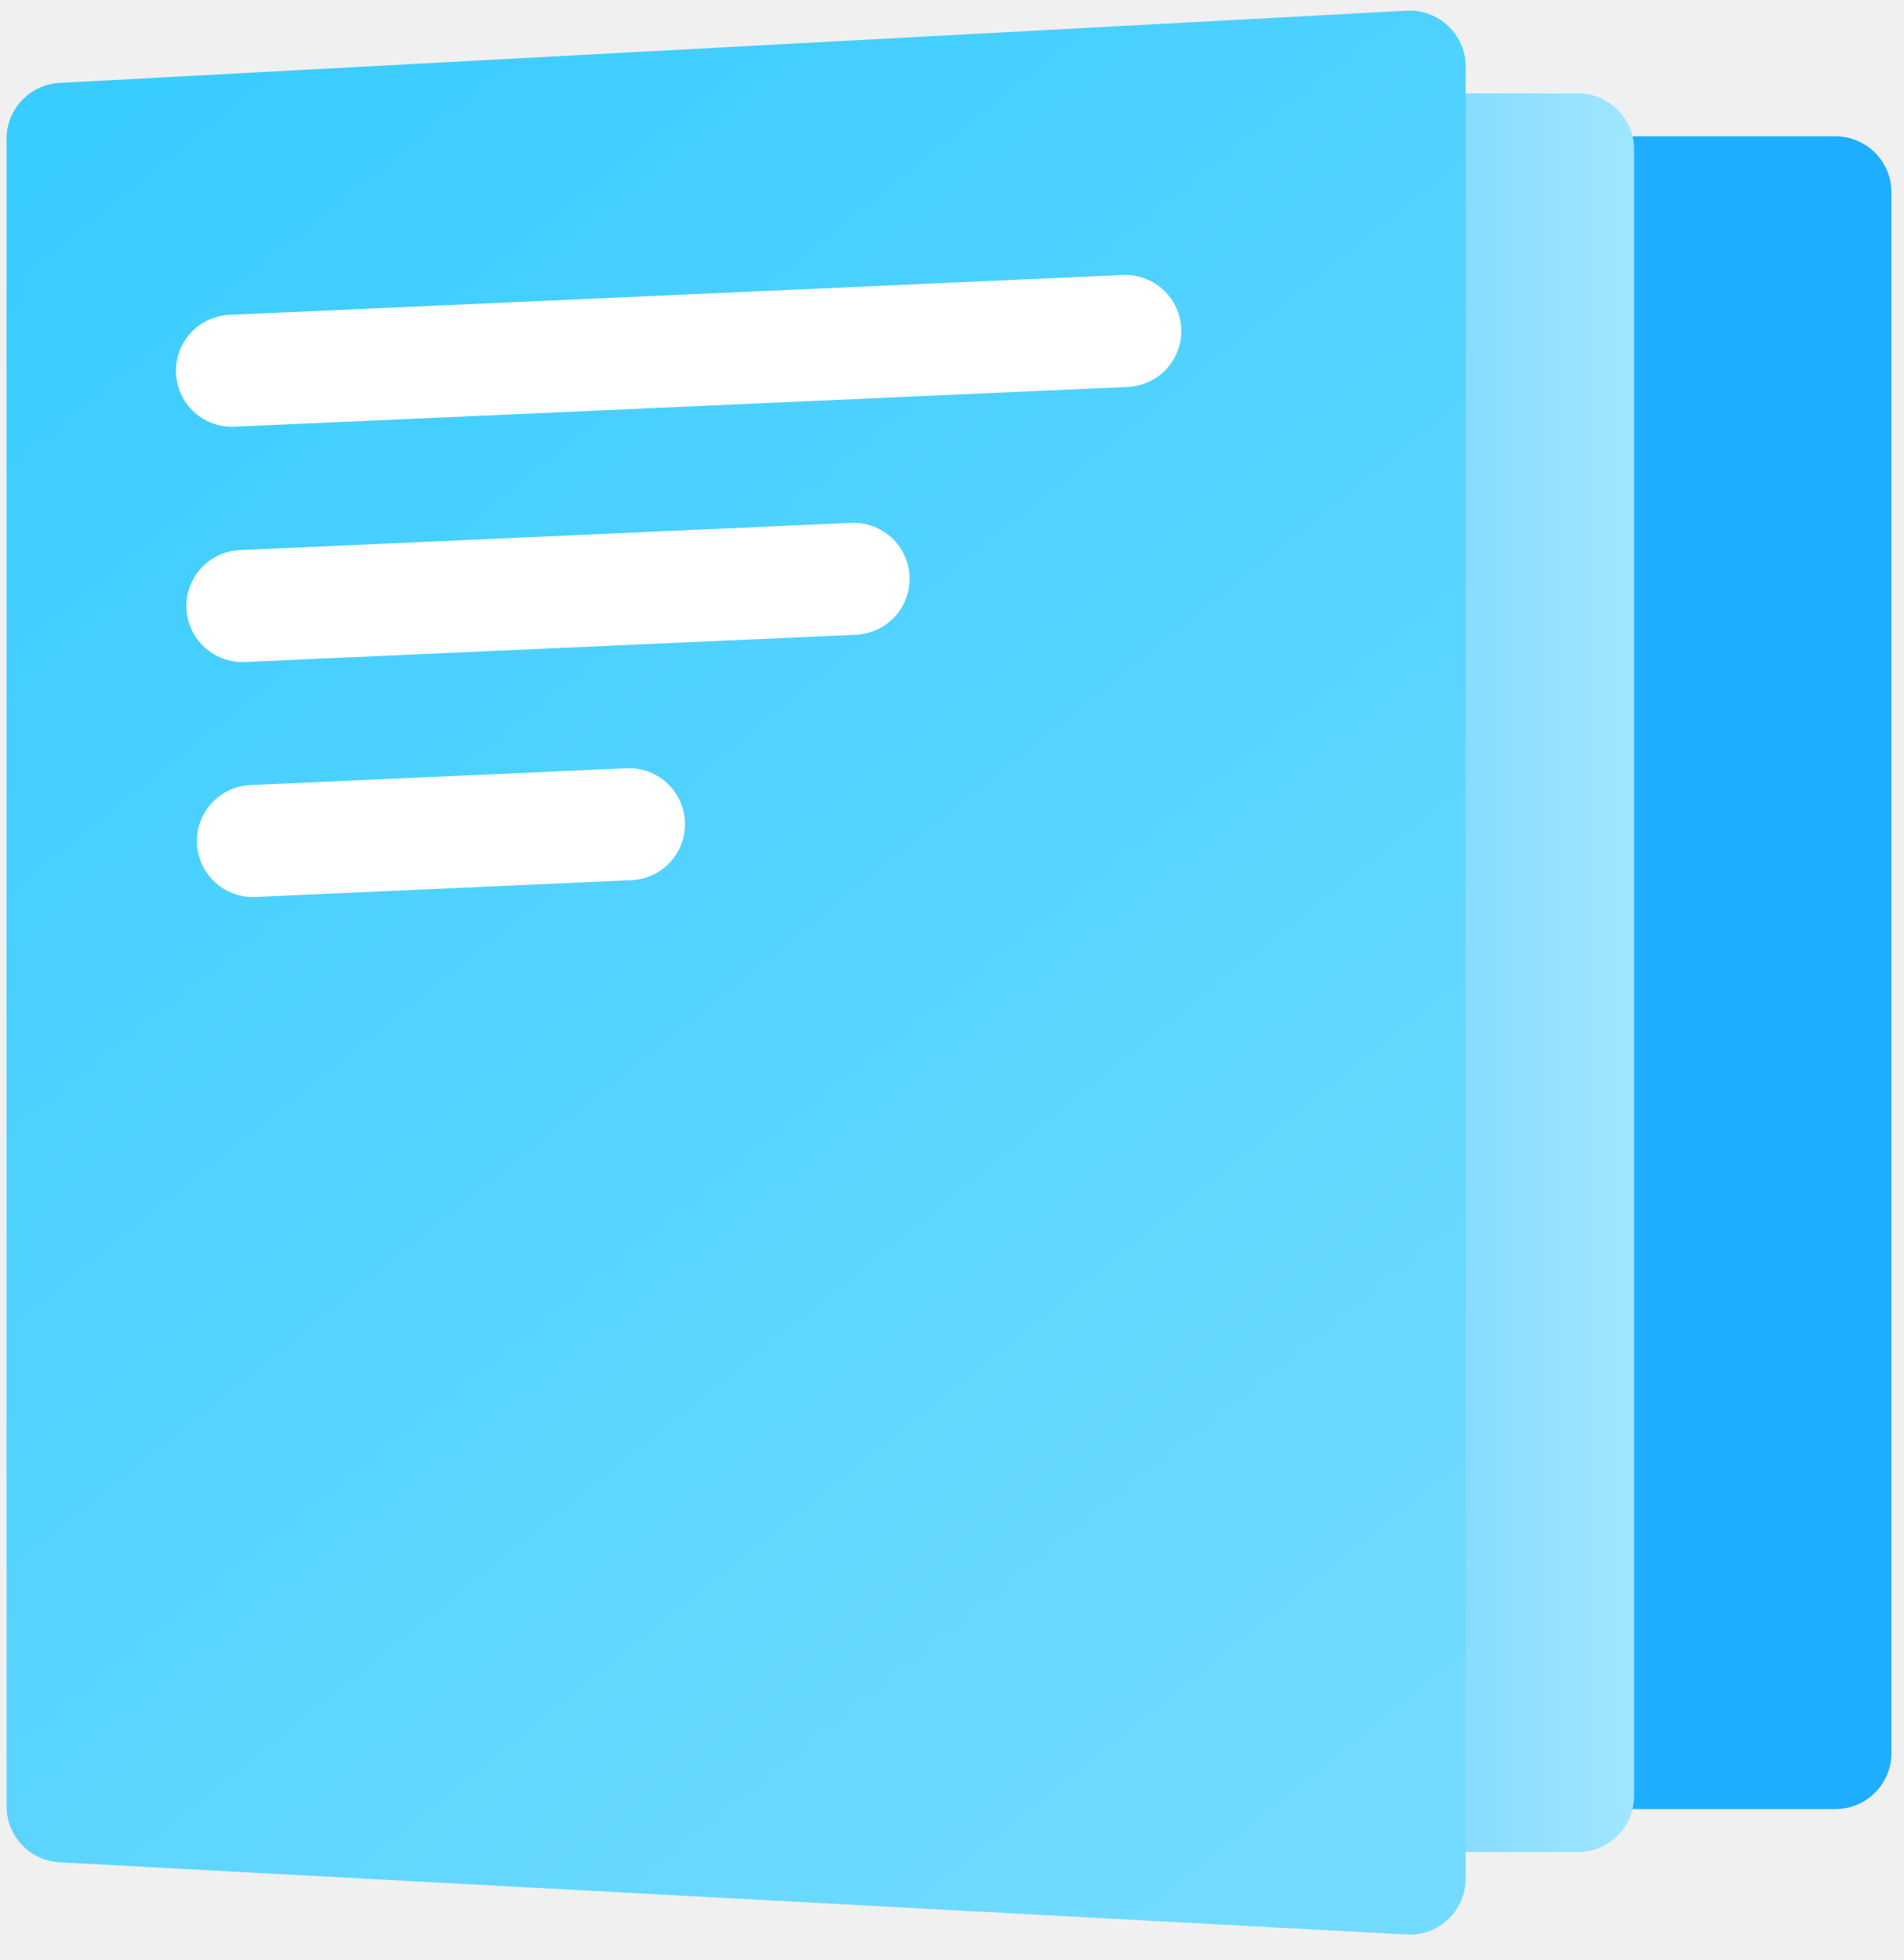
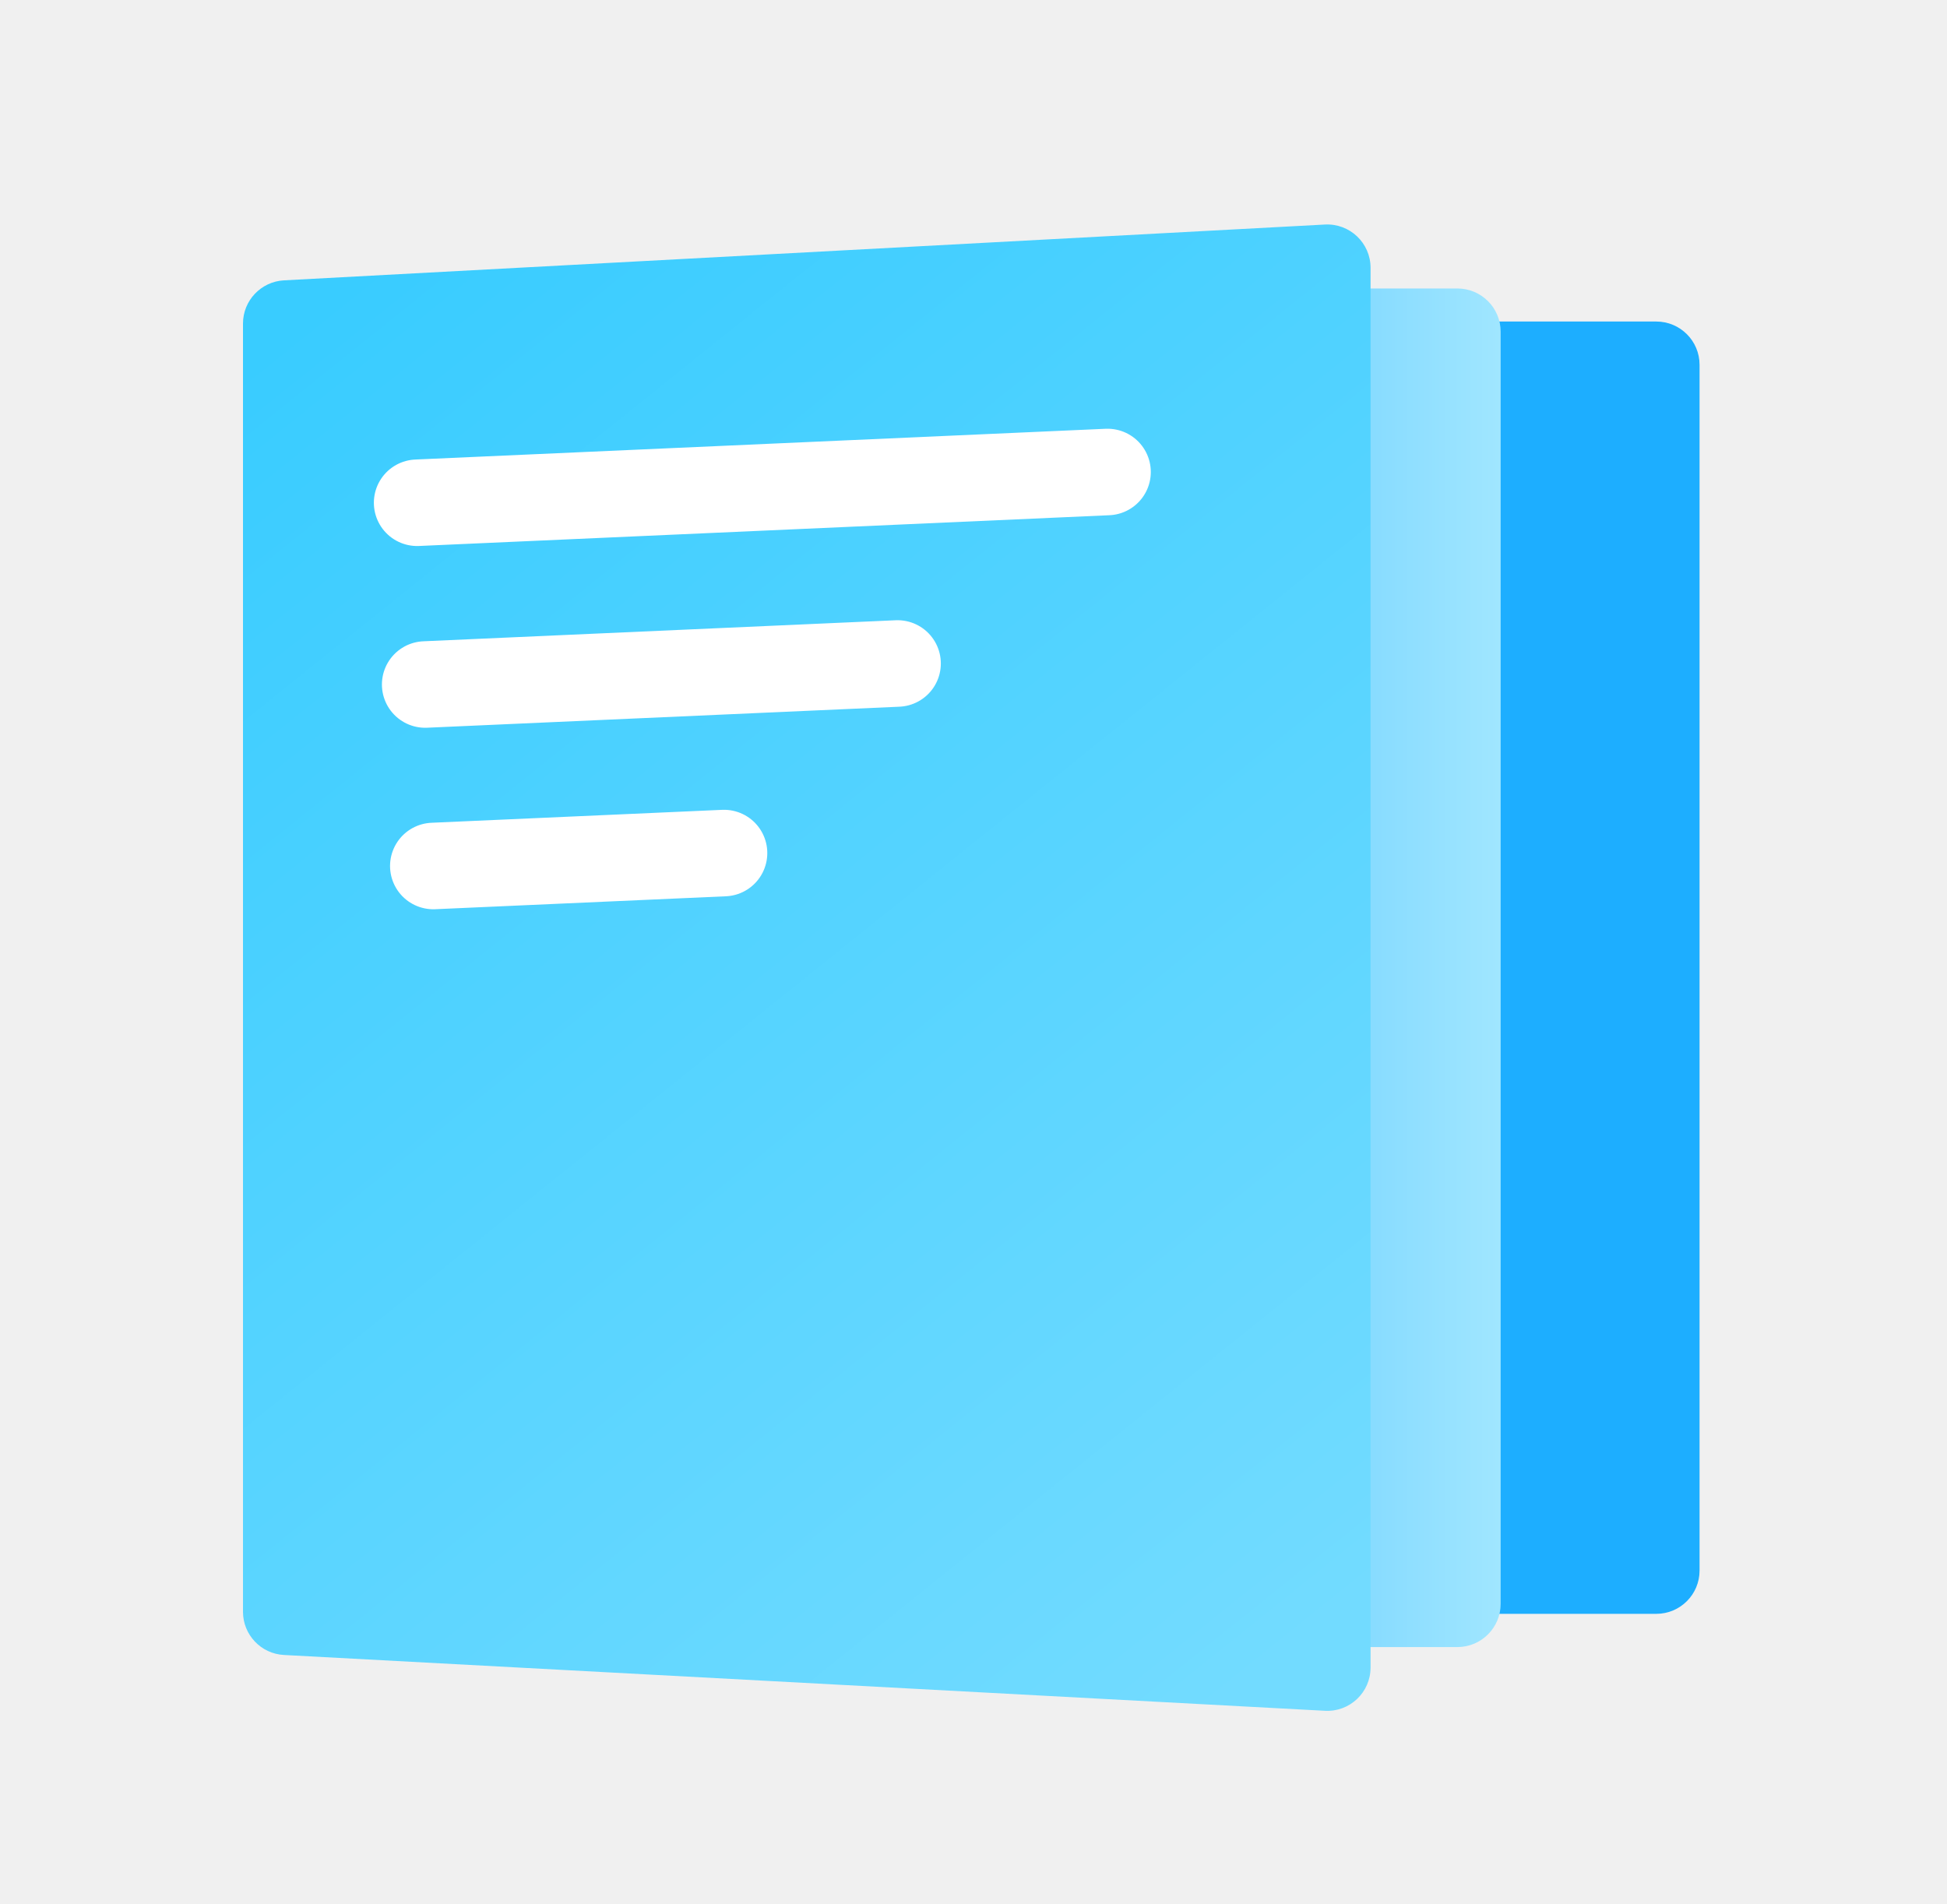
- <svg xmlns="http://www.w3.org/2000/svg" viewBox="0 0 34 35" fill="none">
-   <g id="Group 1437257777">
-     <rect id="Rectangle 6669304" x="19.994" y="2.434" width="13.787" height="29.871" rx="1" fill="#1DAEFF" />
-     <rect id="Rectangle 6669305" x="15.398" y="1.668" width="13.787" height="31.403" rx="1" fill="url(#paint0_linear_16105_26613)" />
-     <path id="Vector 27794" d="M0.117 32.256V2.48C0.117 1.948 0.532 1.51 1.063 1.481L25.123 0.191C25.696 0.161 26.177 0.616 26.177 1.19V33.546C26.177 34.12 25.696 34.576 25.123 34.545L1.063 33.255C0.532 33.226 0.117 32.788 0.117 32.256Z" fill="url(#paint1_linear_16105_26613)" />
-     <path id="Vector 27771" d="M4.142 6.621L20.098 5.91" stroke="white" stroke-width="2" stroke-linecap="round" />
-     <path id="Vector 27795" d="M4.328 10.822L15.245 10.336" stroke="white" stroke-width="2" stroke-linecap="round" />
-     <path id="Vector 27796" d="M4.516 15.018L11.234 14.718" stroke="white" stroke-width="2" stroke-linecap="round" />
-   </g>
+ <svg xmlns="http://www.w3.org/2000/svg" viewBox="0 0 45 44" fill="none">
+   <rect x="25.494" y="7.432" width="13.787" height="29.871" rx="1" fill="#1DAEFF" />
+   <rect x="20.897" y="6.668" width="13.787" height="31.403" rx="1" fill="url(#paint0_linear_418_101)" />
+   <path d="M5.616 37.255V7.479C5.616 6.948 6.032 6.509 6.563 6.48L30.623 5.19C31.196 5.16 31.677 5.616 31.677 6.189V38.545C31.677 39.119 31.196 39.575 30.623 39.544L6.563 38.254C6.032 38.226 5.616 37.787 5.616 37.255Z" fill="url(#paint1_linear_418_101)" />
+   <path d="M9.641 11.621L25.598 10.91" stroke="white" stroke-width="2" stroke-linecap="round" />
+   <path d="M9.827 15.822L20.745 15.336" stroke="white" stroke-width="2" stroke-linecap="round" />
+   <path d="M10.015 20.017L16.734 19.718" stroke="white" stroke-width="2" stroke-linecap="round" />
  <defs>
-     <linearGradient id="paint0_linear_16105_26613" x1="29.184" y1="17.752" x2="13.1" y2="17.752" gradientUnits="userSpaceOnUse">
+     <linearGradient id="paint0_linear_418_101" x1="34.684" y1="22.753" x2="18.6" y2="22.753" gradientUnits="userSpaceOnUse">
      <stop stop-color="#A0E6FF" />
      <stop offset="1" stop-color="#1DAEFF" />
    </linearGradient>
-     <linearGradient id="paint1_linear_16105_26613" x1="0.117" y1="3.497" x2="24.075" y2="33.34" gradientUnits="userSpaceOnUse">
+     <linearGradient id="paint1_linear_418_101" x1="5.616" y1="8.497" x2="29.575" y2="38.34" gradientUnits="userSpaceOnUse">
      <stop stop-color="#39CCFF" />
      <stop offset="1" stop-color="#72DBFF" />
    </linearGradient>
  </defs>
</svg>
